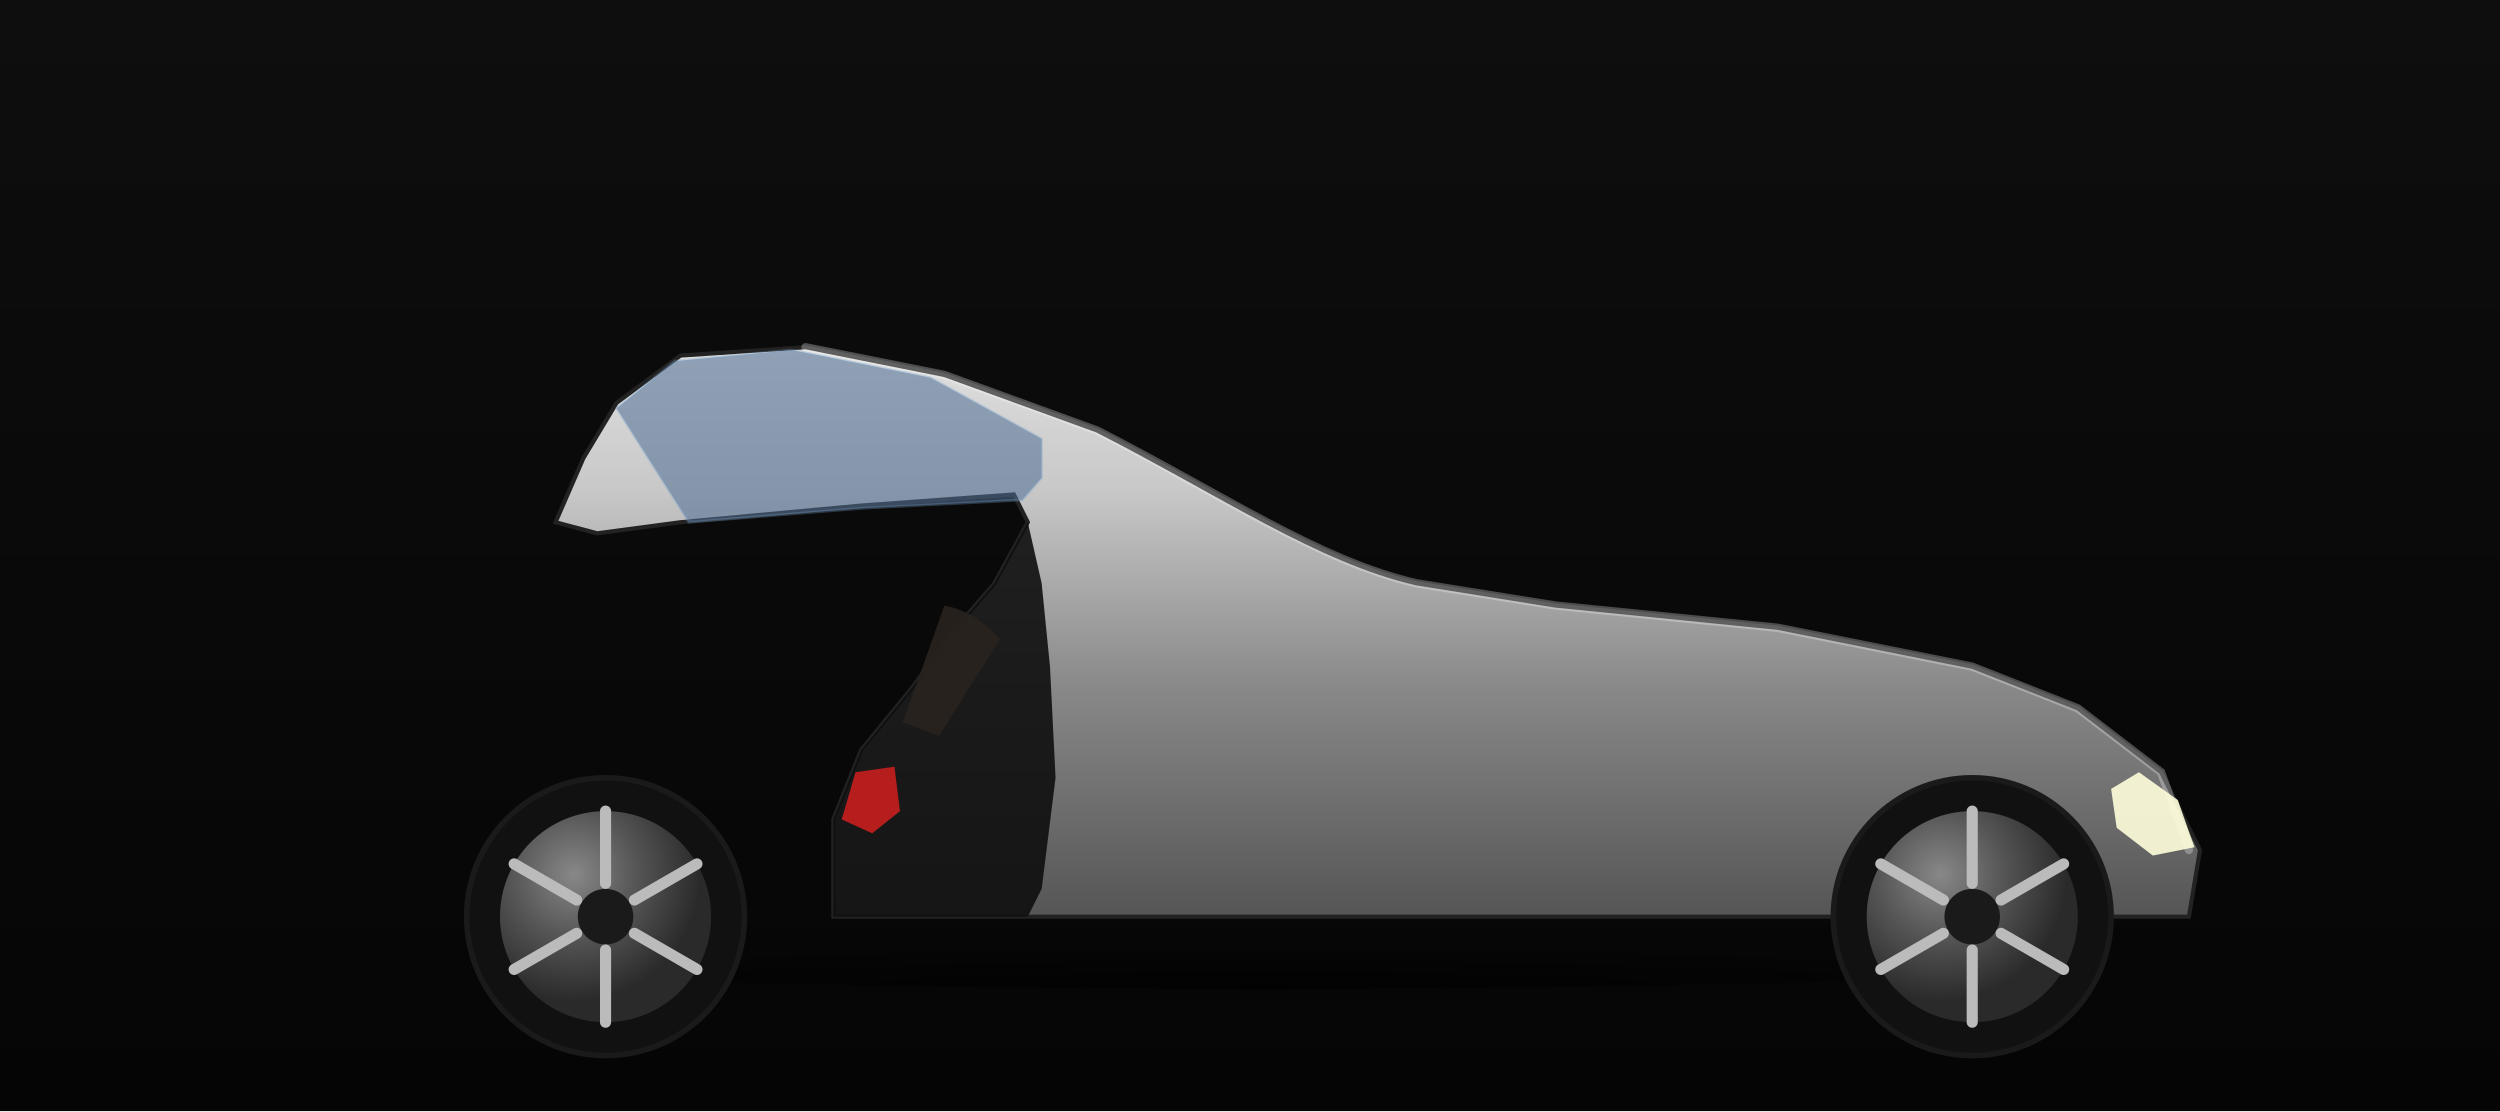
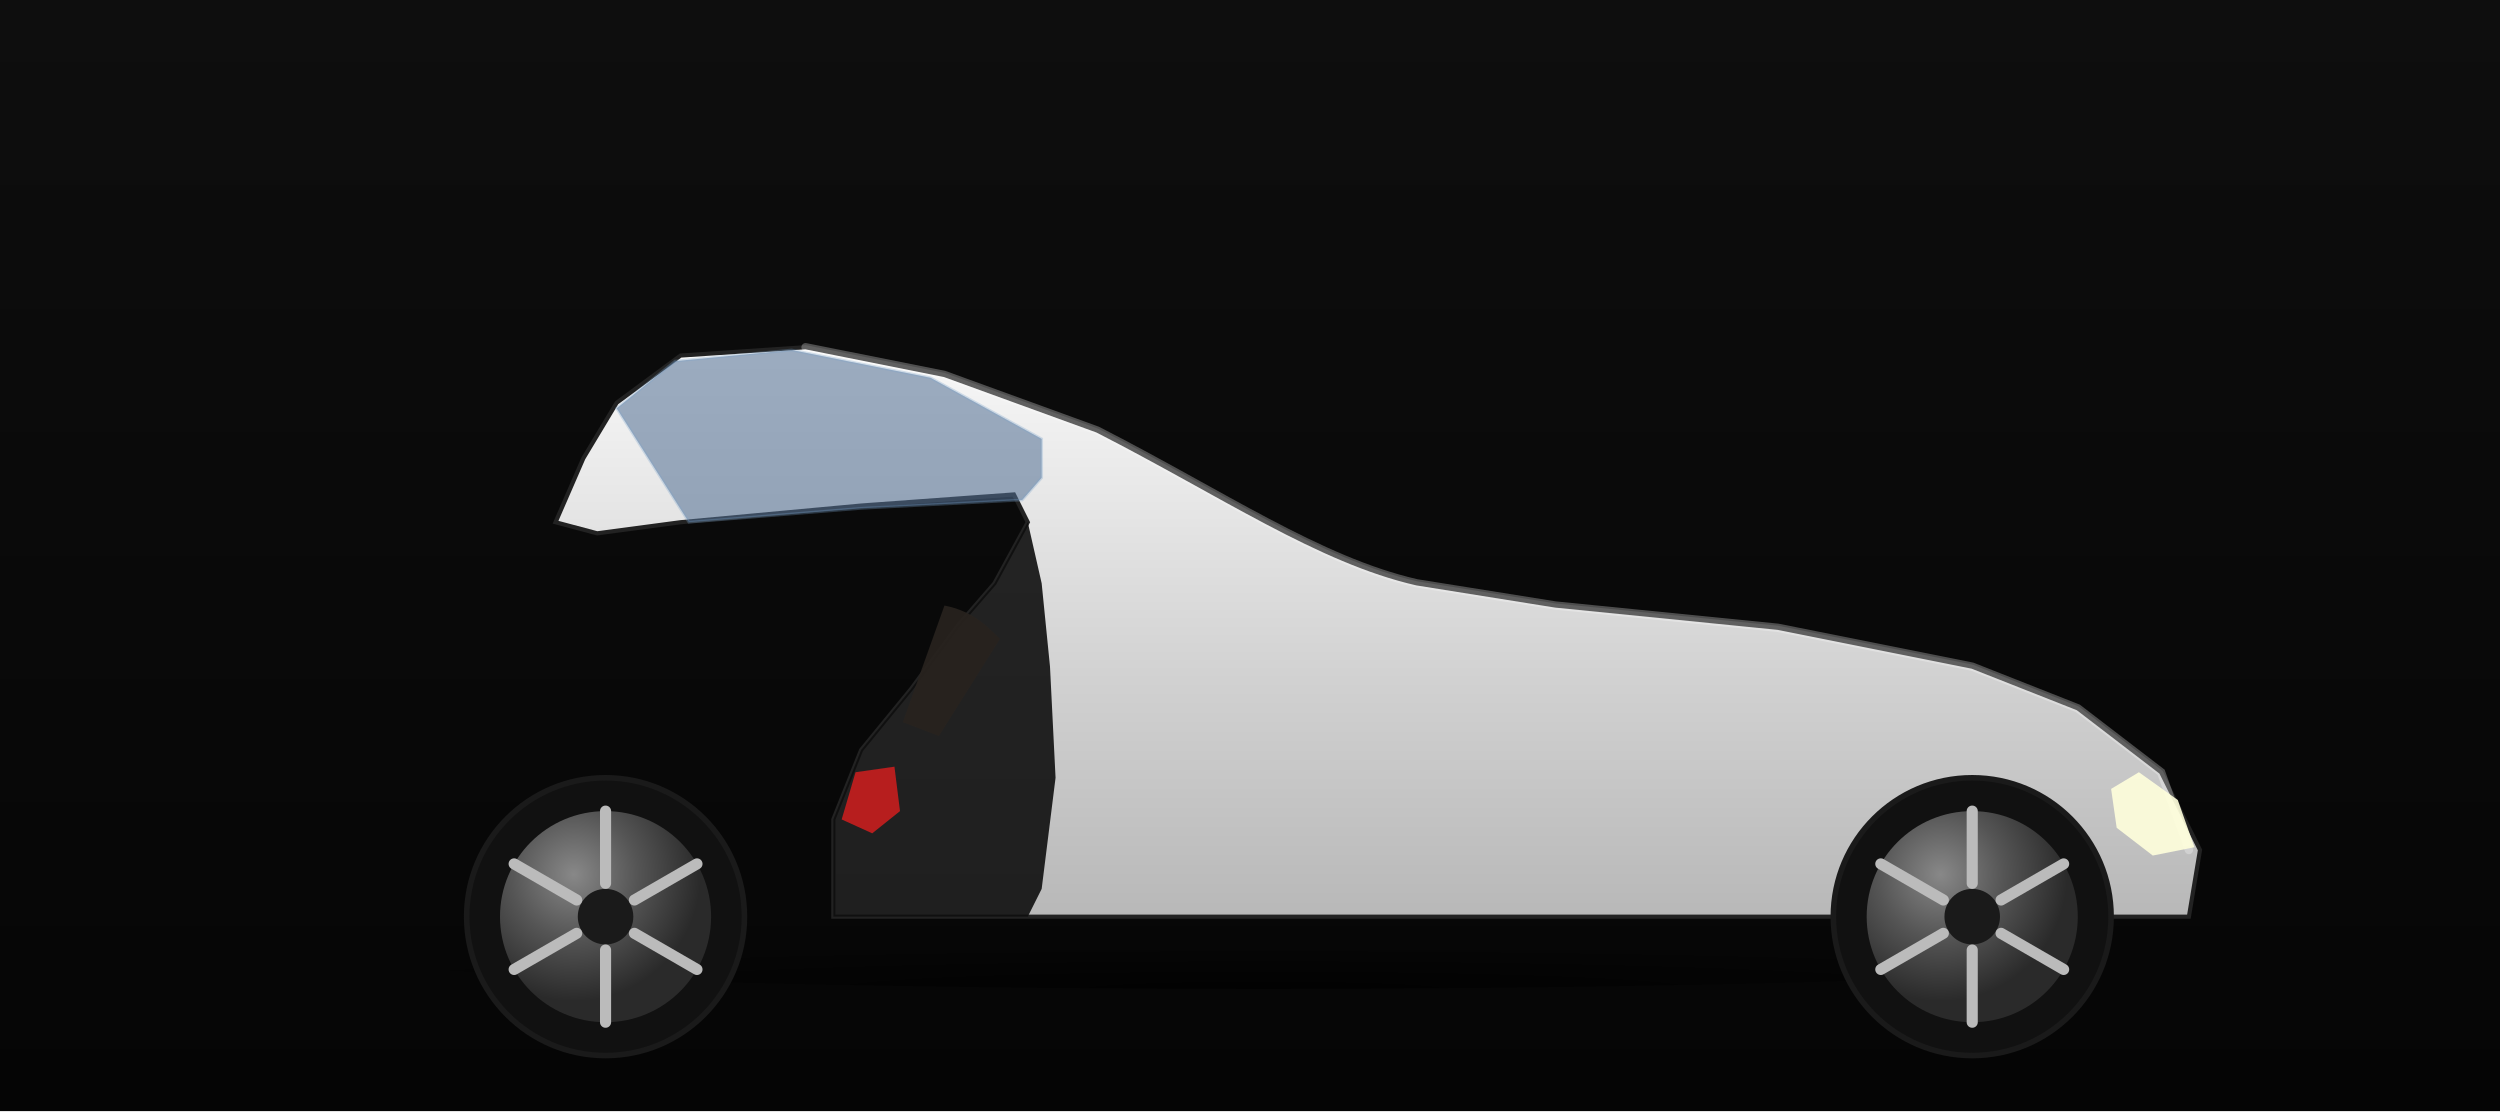
<svg xmlns="http://www.w3.org/2000/svg" viewBox="0 0 900 400">
  <defs>
    <linearGradient id="bg" x1="0" y1="0" x2="0" y2="1">
      <stop offset="0%" stop-color="#0e0e0e" />
      <stop offset="100%" stop-color="#050505" />
    </linearGradient>
    <linearGradient id="bd" x1="0.1" y1="0" x2="0.1" y2="1">
-       <stop offset="0%" stop-color="#e0e0e0" />
-       <stop offset="25%" stop-color="#c8c8c8" />
-       <stop offset="60%" stop-color="#888" />
-       <stop offset="100%" stop-color="#555" />
+       <stop offset="0%" stop-color="#f8f8f8" />
+       <stop offset="25%" stop-color="#e8e8e8" />
+       <stop offset="60%" stop-color="#d0d0d0" />
+       <stop offset="100%" stop-color="#b8b8b8" />
    </linearGradient>
    <radialGradient id="gs" cx="50%" cy="100%" r="55%">
      <stop offset="0%" stop-color="rgba(0,0,0,0.7)" />
      <stop offset="100%" stop-color="rgba(0,0,0,0)" />
    </radialGradient>
    <radialGradient id="wg" cx="35%" cy="30%" r="60%">
      <stop offset="0%" stop-color="#888" />
      <stop offset="50%" stop-color="#555" />
      <stop offset="100%" stop-color="#2a2a2a" />
    </radialGradient>
  </defs>
  <rect width="900" height="400" fill="url(#bg)" />
  <ellipse cx="455" cy="342" rx="348" ry="14" fill="url(#gs)" />
  <path d="M788,330 L792,306 L778,278 L748,255 L710,240 L640,226 L560,218 L510,210 C475,202 440,178 395,155 L340,135 L290,125 L245,128 L222,145 L210,165 L200,188 L215,192 L245,188 L310,182 L365,178 L370,188 L358,210 L345,225 L328,248 L310,270 L300,295 L300,330 Z" fill="url(#bd)" stroke="#222" stroke-width="1.5" />
  <path d="M788,306 L778,278 L748,255 L710,240 L640,226 L560,218 L510,210 C475,202 440,178 395,155 L340,135 L290,125" fill="none" stroke="rgba(255,255,255,0.28)" stroke-width="3" stroke-linecap="round" />
  <path d="M368,180 L310,183 L248,188 L222,147 L243,130 L285,126 L335,136 L375,158 L375,172 Z" fill="rgba(80,110,145,0.55)" stroke="rgba(120,160,200,0.3)" stroke-width="1" />
  <path d="M370,188 L358,210 L345,225 L328,248 L310,270 L300,295 L300,330 L370,330 L375,320 L380,280 L378,240 L375,210 Z" fill="rgba(15,15,15,0.9)" />
  <path d="M360,230 C355,225 350,220 340,218 L325,260 L338,265 Z" fill="rgba(40,35,30,0.9)" />
  <circle cx="218" cy="330" r="50" fill="#111" stroke="#1a1a1a" stroke-width="2" />
  <circle cx="218" cy="330" r="38" fill="url(#wg)" />
  <circle cx="218" cy="330" r="10" fill="#1a1a1a" />
  <g transform="translate(218,330)">
    <line x1="0" y1="-38" x2="0" y2="-12" stroke="#bbb" stroke-width="4" stroke-linecap="round" />
    <line x1="0" y1="-38" x2="0" y2="-12" stroke="#bbb" stroke-width="4" stroke-linecap="round" transform="rotate(60)" />
    <line x1="0" y1="-38" x2="0" y2="-12" stroke="#bbb" stroke-width="4" stroke-linecap="round" transform="rotate(120)" />
    <line x1="0" y1="-38" x2="0" y2="-12" stroke="#bbb" stroke-width="4" stroke-linecap="round" transform="rotate(180)" />
    <line x1="0" y1="-38" x2="0" y2="-12" stroke="#bbb" stroke-width="4" stroke-linecap="round" transform="rotate(240)" />
    <line x1="0" y1="-38" x2="0" y2="-12" stroke="#bbb" stroke-width="4" stroke-linecap="round" transform="rotate(300)" />
  </g>
  <circle cx="710" cy="330" r="50" fill="#111" stroke="#1a1a1a" stroke-width="2" />
  <circle cx="710" cy="330" r="38" fill="url(#wg)" />
  <circle cx="710" cy="330" r="10" fill="#1a1a1a" />
  <g transform="translate(710,330)">
    <line x1="0" y1="-38" x2="0" y2="-12" stroke="#bbb" stroke-width="4" stroke-linecap="round" />
    <line x1="0" y1="-38" x2="0" y2="-12" stroke="#bbb" stroke-width="4" stroke-linecap="round" transform="rotate(60)" />
    <line x1="0" y1="-38" x2="0" y2="-12" stroke="#bbb" stroke-width="4" stroke-linecap="round" transform="rotate(120)" />
    <line x1="0" y1="-38" x2="0" y2="-12" stroke="#bbb" stroke-width="4" stroke-linecap="round" transform="rotate(180)" />
    <line x1="0" y1="-38" x2="0" y2="-12" stroke="#bbb" stroke-width="4" stroke-linecap="round" transform="rotate(240)" />
    <line x1="0" y1="-38" x2="0" y2="-12" stroke="#bbb" stroke-width="4" stroke-linecap="round" transform="rotate(300)" />
  </g>
  <path d="M790,305 L784,288 L770,278 L760,284 L762,298 L775,308 Z" fill="rgba(255,255,220,0.9)" />
  <path d="M303,295 L308,278 L322,276 L324,292 L314,300 Z" fill="rgba(200,30,30,0.9)" />
</svg>
